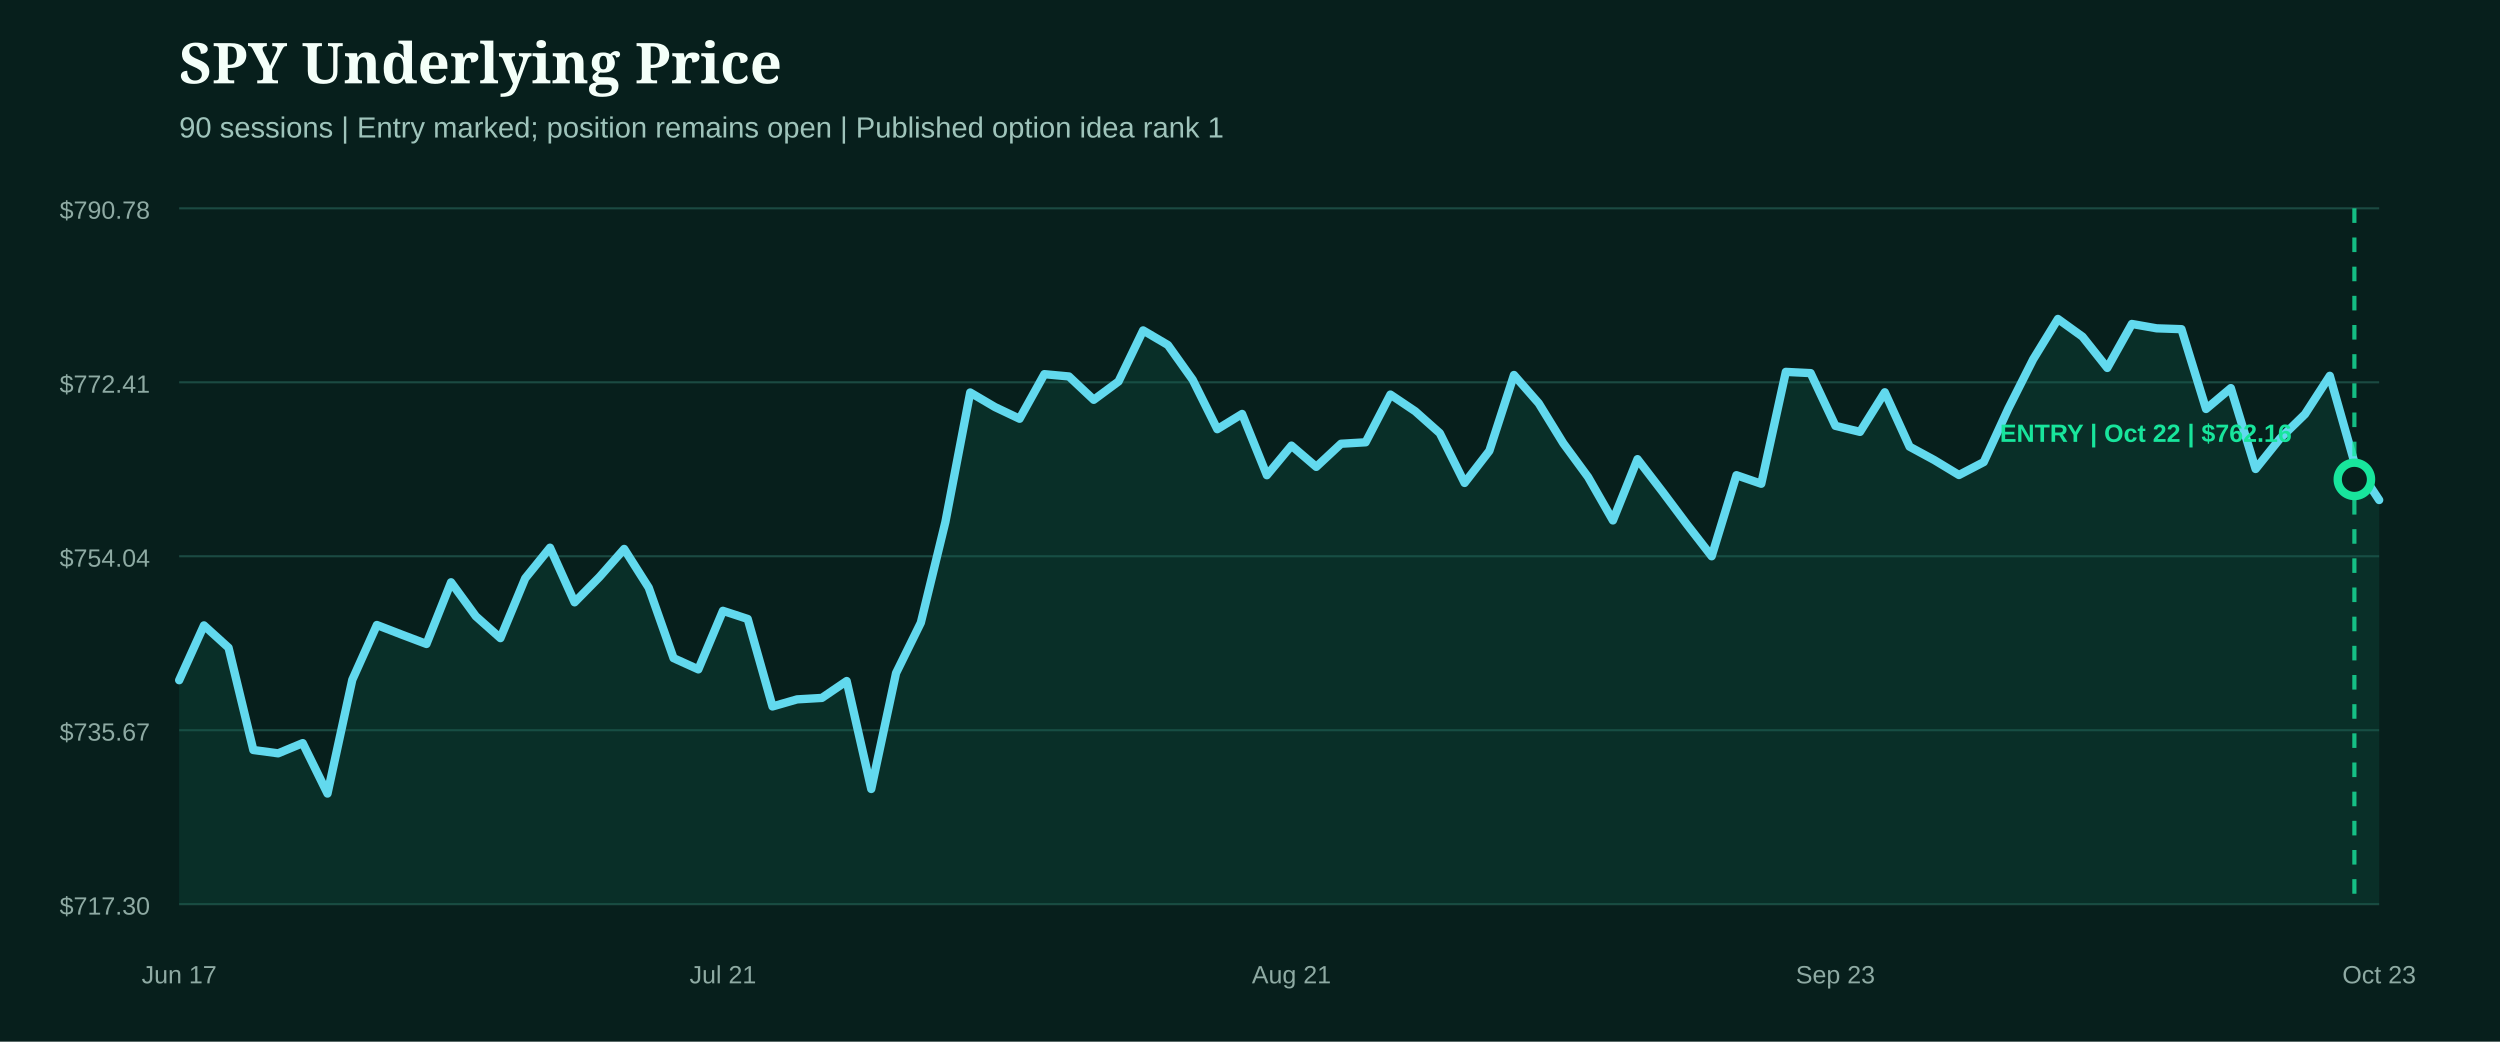
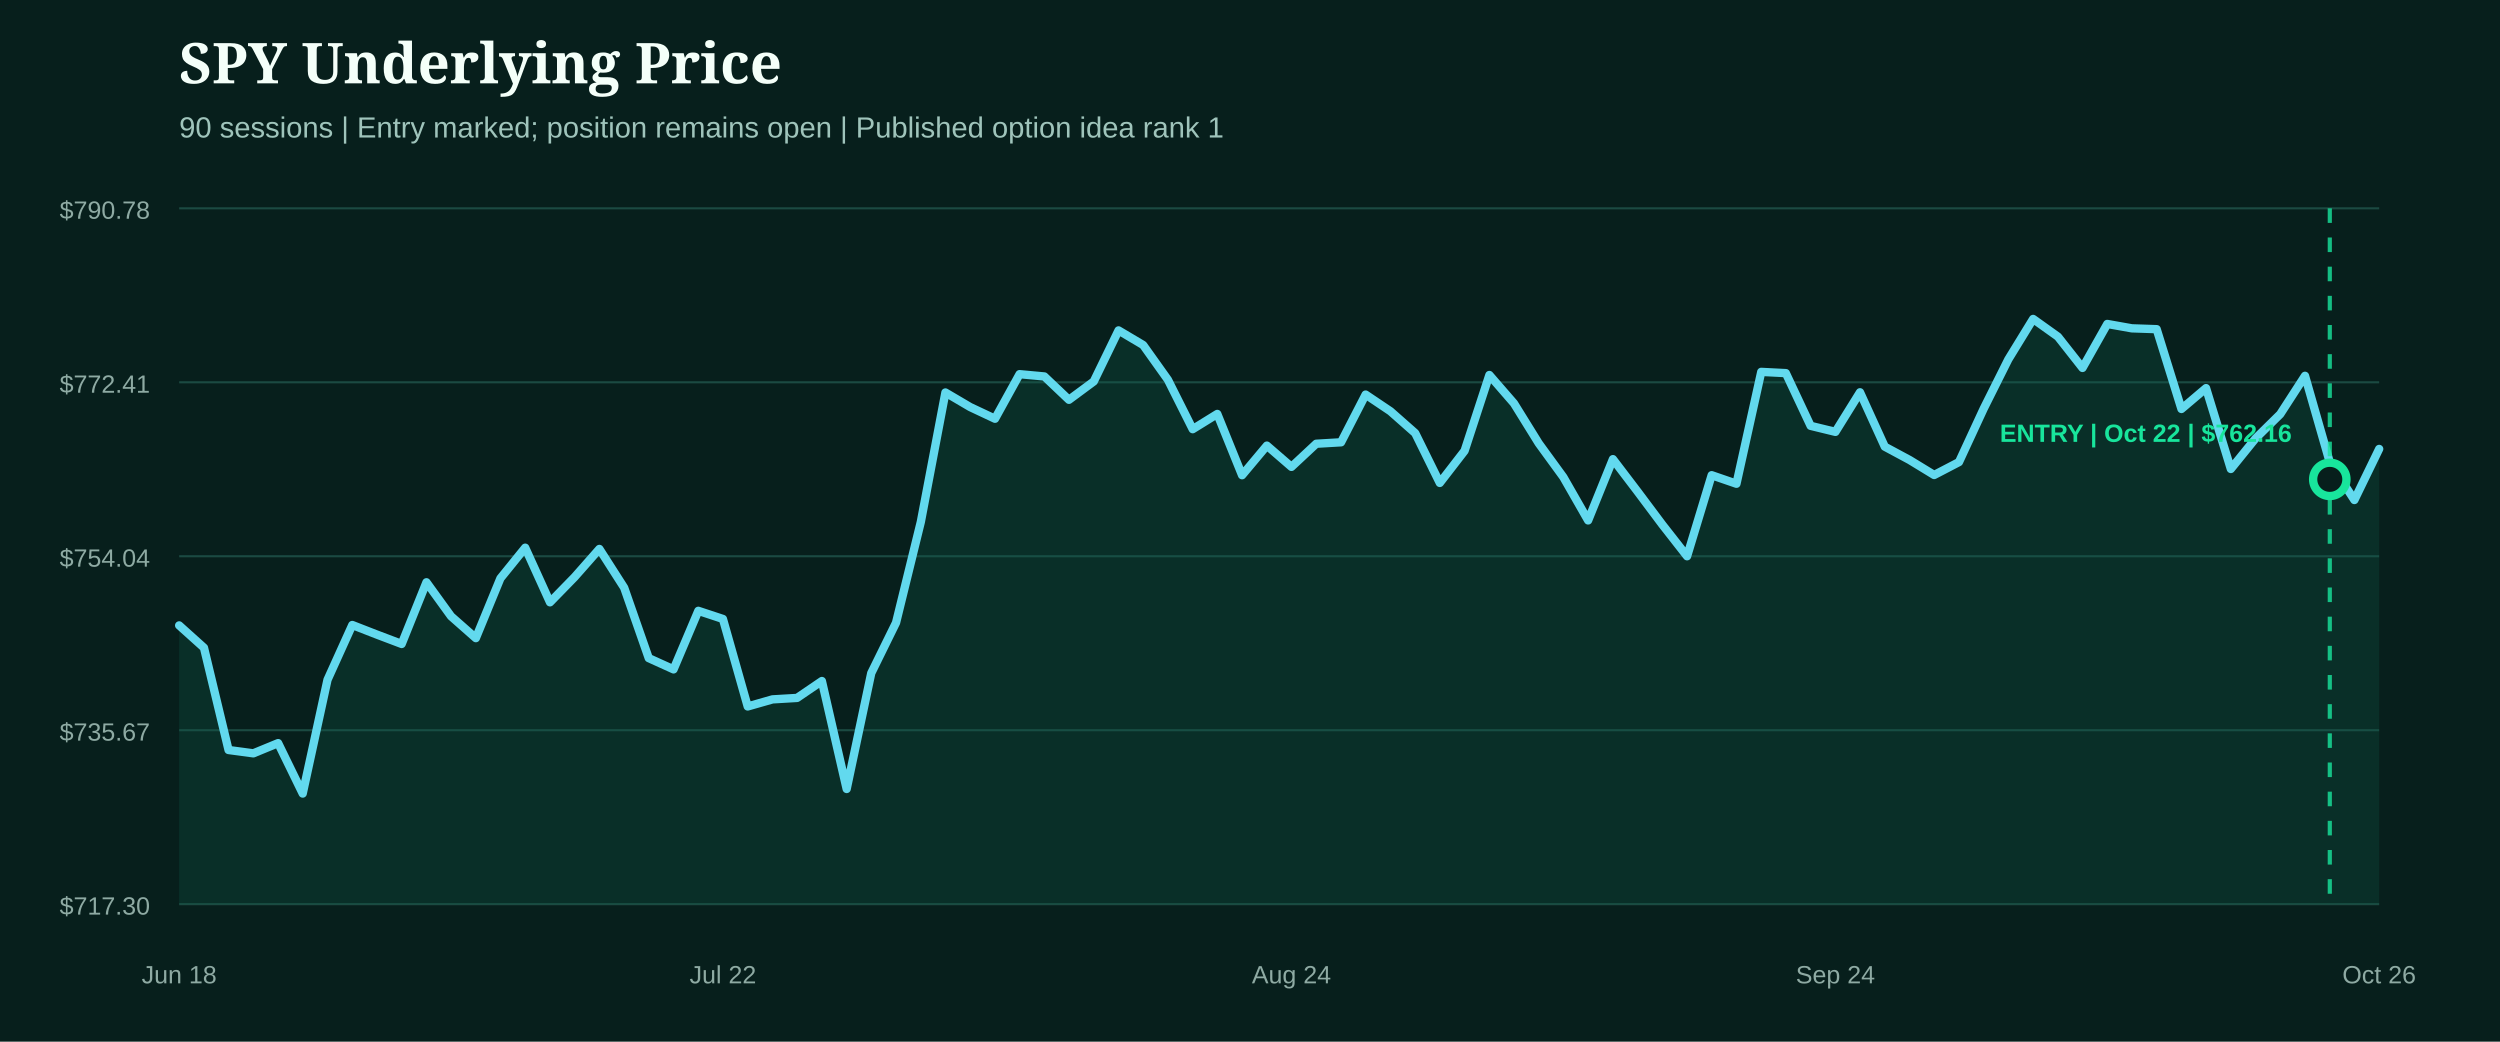
<svg xmlns="http://www.w3.org/2000/svg" width="1200" height="500" viewBox="0 0 1200 500" role="img" aria-label="SPY underlying price from entry">
  <rect width="1200" height="500" fill="#071f1c" />
  <style>.head{fill:#f4fff9;font:800 27px Georgia,serif}.sub{fill:#9fc4bb;font:14px Arial,sans-serif}.axis{fill:#8eaaa3;font:12px Arial,sans-serif}.marker{font:800 12px Arial,sans-serif}</style>
  <text x="86" y="40" class="head">SPY Underlying Price</text>
  <text x="86" y="66" class="sub">90 sessions | Entry marked; position remains open | Published option idea rank 1</text>
  <line x1="86" x2="1142" y1="100.0" y2="100.0" stroke="#1b4a42" stroke-width="1" />
  <text x="72" y="105.0" text-anchor="end" class="axis">$790.78</text>
  <line x1="86" x2="1142" y1="183.5" y2="183.5" stroke="#1b4a42" stroke-width="1" />
  <text x="72" y="188.5" text-anchor="end" class="axis">$772.41</text>
  <line x1="86" x2="1142" y1="267.0" y2="267.0" stroke="#1b4a42" stroke-width="1" />
  <text x="72" y="272.0" text-anchor="end" class="axis">$754.04</text>
  <line x1="86" x2="1142" y1="350.5" y2="350.5" stroke="#1b4a42" stroke-width="1" />
  <text x="72" y="355.5" text-anchor="end" class="axis">$735.67</text>
  <line x1="86" x2="1142" y1="434.0" y2="434.0" stroke="#1b4a42" stroke-width="1" />
  <text x="72" y="439.0" text-anchor="end" class="axis">$717.30</text>
-   <path d="M86.0,326.5 L97.9,300.2 L109.7,310.9 L121.6,360.0 L133.5,361.6 L145.3,356.7 L157.2,380.9 L169.1,326.3 L180.9,300.0 L192.8,304.6 L204.7,309.1 L216.5,279.5 L228.4,295.8 L240.2,306.3 L252.1,277.6 L264.0,262.9 L275.8,289.1 L287.7,277.0 L299.6,263.5 L311.4,282.1 L323.3,315.9 L335.2,321.3 L347.0,293.2 L358.9,297.1 L370.8,339.1 L382.6,335.7 L394.5,335.0 L406.4,326.9 L418.2,378.7 L430.1,323.1 L442.0,298.9 L453.8,250.5 L465.7,188.4 L477.6,195.4 L489.4,201.0 L501.3,179.6 L513.1,180.7 L525.0,191.9 L536.9,183.1 L548.7,158.6 L560.6,165.6 L572.5,182.3 L584.3,206.0 L596.2,198.7 L608.1,228.1 L619.9,213.9 L631.8,224.1 L643.7,213.0 L655.5,212.3 L667.4,189.4 L679.3,197.4 L691.1,207.9 L703.0,231.8 L714.9,216.4 L726.7,180.0 L738.6,193.6 L750.4,212.8 L762.3,229.0 L774.2,249.8 L786.0,220.4 L797.9,235.9 L809.8,251.8 L821.6,267.0 L833.5,228.1 L845.4,232.2 L857.2,178.5 L869.1,179.1 L881.0,204.4 L892.8,207.3 L904.7,188.3 L916.6,214.4 L928.4,220.8 L940.3,228.0 L952.2,221.8 L964.0,196.1 L975.9,172.5 L987.8,153.1 L999.6,161.6 L1011.5,176.6 L1023.3,155.5 L1035.2,157.6 L1047.1,158.0 L1058.9,196.3 L1070.8,186.3 L1082.7,225.1 L1094.5,210.4 L1106.4,198.8 L1118.3,180.4 L1130.1,221.9 L1142.0,240.0 L1142.0,434.0 L86.0,434.0 Z" fill="#0f5949" opacity="0.28" />
-   <path d="M86.0,326.5 L97.9,300.2 L109.7,310.9 L121.6,360.0 L133.5,361.6 L145.3,356.7 L157.2,380.9 L169.1,326.3 L180.9,300.0 L192.8,304.6 L204.7,309.1 L216.5,279.5 L228.4,295.8 L240.2,306.3 L252.1,277.6 L264.0,262.9 L275.8,289.1 L287.7,277.0 L299.6,263.5 L311.4,282.1 L323.3,315.9 L335.2,321.3 L347.0,293.2 L358.9,297.1 L370.8,339.1 L382.6,335.7 L394.5,335.0 L406.4,326.9 L418.2,378.7 L430.1,323.1 L442.0,298.9 L453.8,250.5 L465.7,188.4 L477.6,195.4 L489.4,201.0 L501.3,179.6 L513.1,180.7 L525.0,191.9 L536.9,183.1 L548.7,158.6 L560.6,165.6 L572.5,182.3 L584.3,206.0 L596.2,198.7 L608.1,228.1 L619.9,213.9 L631.8,224.1 L643.7,213.0 L655.5,212.3 L667.4,189.4 L679.3,197.4 L691.1,207.9 L703.0,231.8 L714.9,216.4 L726.7,180.0 L738.6,193.6 L750.4,212.8 L762.3,229.0 L774.2,249.8 L786.0,220.4 L797.9,235.9 L809.8,251.8 L821.6,267.0 L833.5,228.1 L845.4,232.2 L857.2,178.5 L869.1,179.1 L881.0,204.4 L892.8,207.3 L904.7,188.3 L916.6,214.4 L928.4,220.8 L940.3,228.0 L952.2,221.8 L964.0,196.1 L975.9,172.5 L987.8,153.1 L999.6,161.6 L1011.5,176.6 L1023.3,155.5 L1035.2,157.6 L1047.1,158.0 L1058.9,196.3 L1070.8,186.3 L1082.7,225.1 L1094.5,210.4 L1106.4,198.8 L1118.3,180.4 L1130.1,221.9 L1142.0,240.0" fill="none" stroke="#62d9ee" stroke-width="4" stroke-linecap="round" stroke-linejoin="round" />
+   <path d="M86.0,300.2 L97.9,310.9 L109.7,360.0 L121.6,361.6 L133.5,356.7 L145.3,380.9 L157.2,326.3 L169.1,300.0 L180.9,304.6 L192.8,309.1 L204.7,279.5 L216.5,295.8 L228.4,306.3 L240.2,277.6 L252.1,262.9 L264.0,289.1 L275.8,277.0 L287.7,263.5 L299.6,282.1 L311.4,315.9 L323.3,321.3 L335.2,293.2 L347.0,297.1 L358.9,339.1 L370.8,335.7 L382.6,335.0 L394.5,326.9 L406.4,378.7 L418.2,323.1 L430.1,298.9 L442.0,250.5 L453.8,188.4 L465.7,195.4 L477.6,201.0 L489.4,179.6 L501.3,180.7 L513.1,191.9 L525.0,183.1 L536.9,158.6 L548.7,165.6 L560.6,182.3 L572.5,206.0 L584.3,198.7 L596.2,228.1 L608.1,213.9 L619.9,224.1 L631.8,213.0 L643.7,212.3 L655.5,189.4 L667.4,197.4 L679.3,207.9 L691.1,231.8 L703.0,216.4 L714.9,180.0 L726.7,193.6 L738.6,212.8 L750.4,229.0 L762.3,249.8 L774.2,220.4 L786.0,235.9 L797.9,251.8 L809.8,267.0 L821.6,228.1 L833.5,232.2 L845.4,178.5 L857.2,179.1 L869.1,204.4 L881.0,207.3 L892.8,188.3 L904.7,214.4 L916.6,220.8 L928.4,228.0 L940.3,221.8 L952.2,196.1 L964.0,172.5 L975.9,153.1 L987.8,161.6 L999.6,176.6 L1011.5,155.5 L1023.3,157.6 L1035.2,158.0 L1047.1,196.3 L1058.9,186.3 L1070.8,225.1 L1082.7,210.4 L1094.5,198.8 L1106.4,180.4 L1118.3,221.9 L1130.1,240.0 L1142.0,215.5 L1142.0,434.0 L86.0,434.0 Z" fill="#0f5949" opacity="0.28" />
+   <path d="M86.0,300.2 L97.9,310.9 L109.7,360.0 L121.6,361.6 L133.5,356.7 L145.3,380.9 L157.2,326.3 L169.1,300.0 L180.9,304.6 L192.8,309.1 L204.7,279.5 L216.5,295.8 L228.4,306.3 L240.2,277.6 L252.1,262.9 L264.0,289.1 L275.8,277.0 L287.7,263.5 L299.6,282.1 L311.4,315.9 L323.3,321.3 L335.2,293.2 L347.0,297.1 L358.9,339.1 L370.8,335.7 L382.6,335.0 L394.5,326.9 L406.4,378.7 L418.2,323.1 L430.1,298.9 L442.0,250.5 L453.8,188.4 L465.7,195.4 L477.6,201.0 L489.4,179.6 L501.3,180.7 L513.1,191.9 L525.0,183.1 L536.9,158.6 L548.7,165.6 L560.6,182.3 L572.5,206.0 L584.3,198.7 L596.2,228.1 L608.1,213.9 L619.9,224.1 L631.8,213.0 L643.7,212.3 L655.5,189.4 L667.4,197.4 L679.3,207.9 L691.1,231.8 L703.0,216.4 L714.9,180.0 L726.7,193.6 L738.6,212.8 L750.4,229.0 L762.3,249.8 L774.2,220.4 L786.0,235.9 L797.9,251.8 L809.8,267.0 L821.6,228.1 L833.5,232.2 L845.4,178.5 L857.2,179.1 L869.1,204.4 L881.0,207.3 L892.8,188.3 L904.7,214.4 L916.6,220.8 L928.4,228.0 L940.3,221.8 L952.2,196.1 L964.0,172.5 L975.9,153.1 L987.8,161.6 L999.6,176.6 L1011.5,155.5 L1023.3,157.6 L1035.2,158.0 L1047.1,196.3 L1058.9,186.3 L1070.8,225.1 L1082.7,210.4 L1094.5,198.8 L1106.4,180.4 L1118.3,221.9 L1130.1,240.0 L1142.0,215.5" fill="none" stroke="#62d9ee" stroke-width="4" stroke-linecap="round" stroke-linejoin="round" />
  <g>
-     <line x1="1130.1" x2="1130.1" y1="100" y2="434" stroke="#18e59c" stroke-width="2" stroke-dasharray="7 7" opacity="0.8" />
-     <circle cx="1130.1" cy="230.1" r="8" fill="#071f1c" stroke="#18e59c" stroke-width="4" />
+     <line x1="1118.3" x2="1118.3" y1="100" y2="434" stroke="#18e59c" stroke-width="2" stroke-dasharray="7 7" opacity="0.8" />
+     <circle cx="1118.3" cy="230.1" r="8" fill="#071f1c" stroke="#18e59c" stroke-width="4" />
    <text x="1030.0" y="212.1" text-anchor="middle" class="marker" fill="#18e59c">ENTRY | Oct 22 | $762.16</text>
  </g>
-   <text x="86.0" y="472" text-anchor="middle" class="axis">Jun 17</text>
-   <text x="347.0" y="472" text-anchor="middle" class="axis">Jul 21</text>
-   <text x="619.9" y="472" text-anchor="middle" class="axis">Aug 21</text>
-   <text x="881.0" y="472" text-anchor="middle" class="axis">Sep 23</text>
-   <text x="1142.0" y="472" text-anchor="middle" class="axis">Oct 23</text>
+   <text x="86.0" y="472" text-anchor="middle" class="axis">Jun 18</text>
+   <text x="347.0" y="472" text-anchor="middle" class="axis">Jul 22</text>
+   <text x="619.9" y="472" text-anchor="middle" class="axis">Aug 24</text>
+   <text x="881.0" y="472" text-anchor="middle" class="axis">Sep 24</text>
+   <text x="1142.0" y="472" text-anchor="middle" class="axis">Oct 26</text>
</svg>
